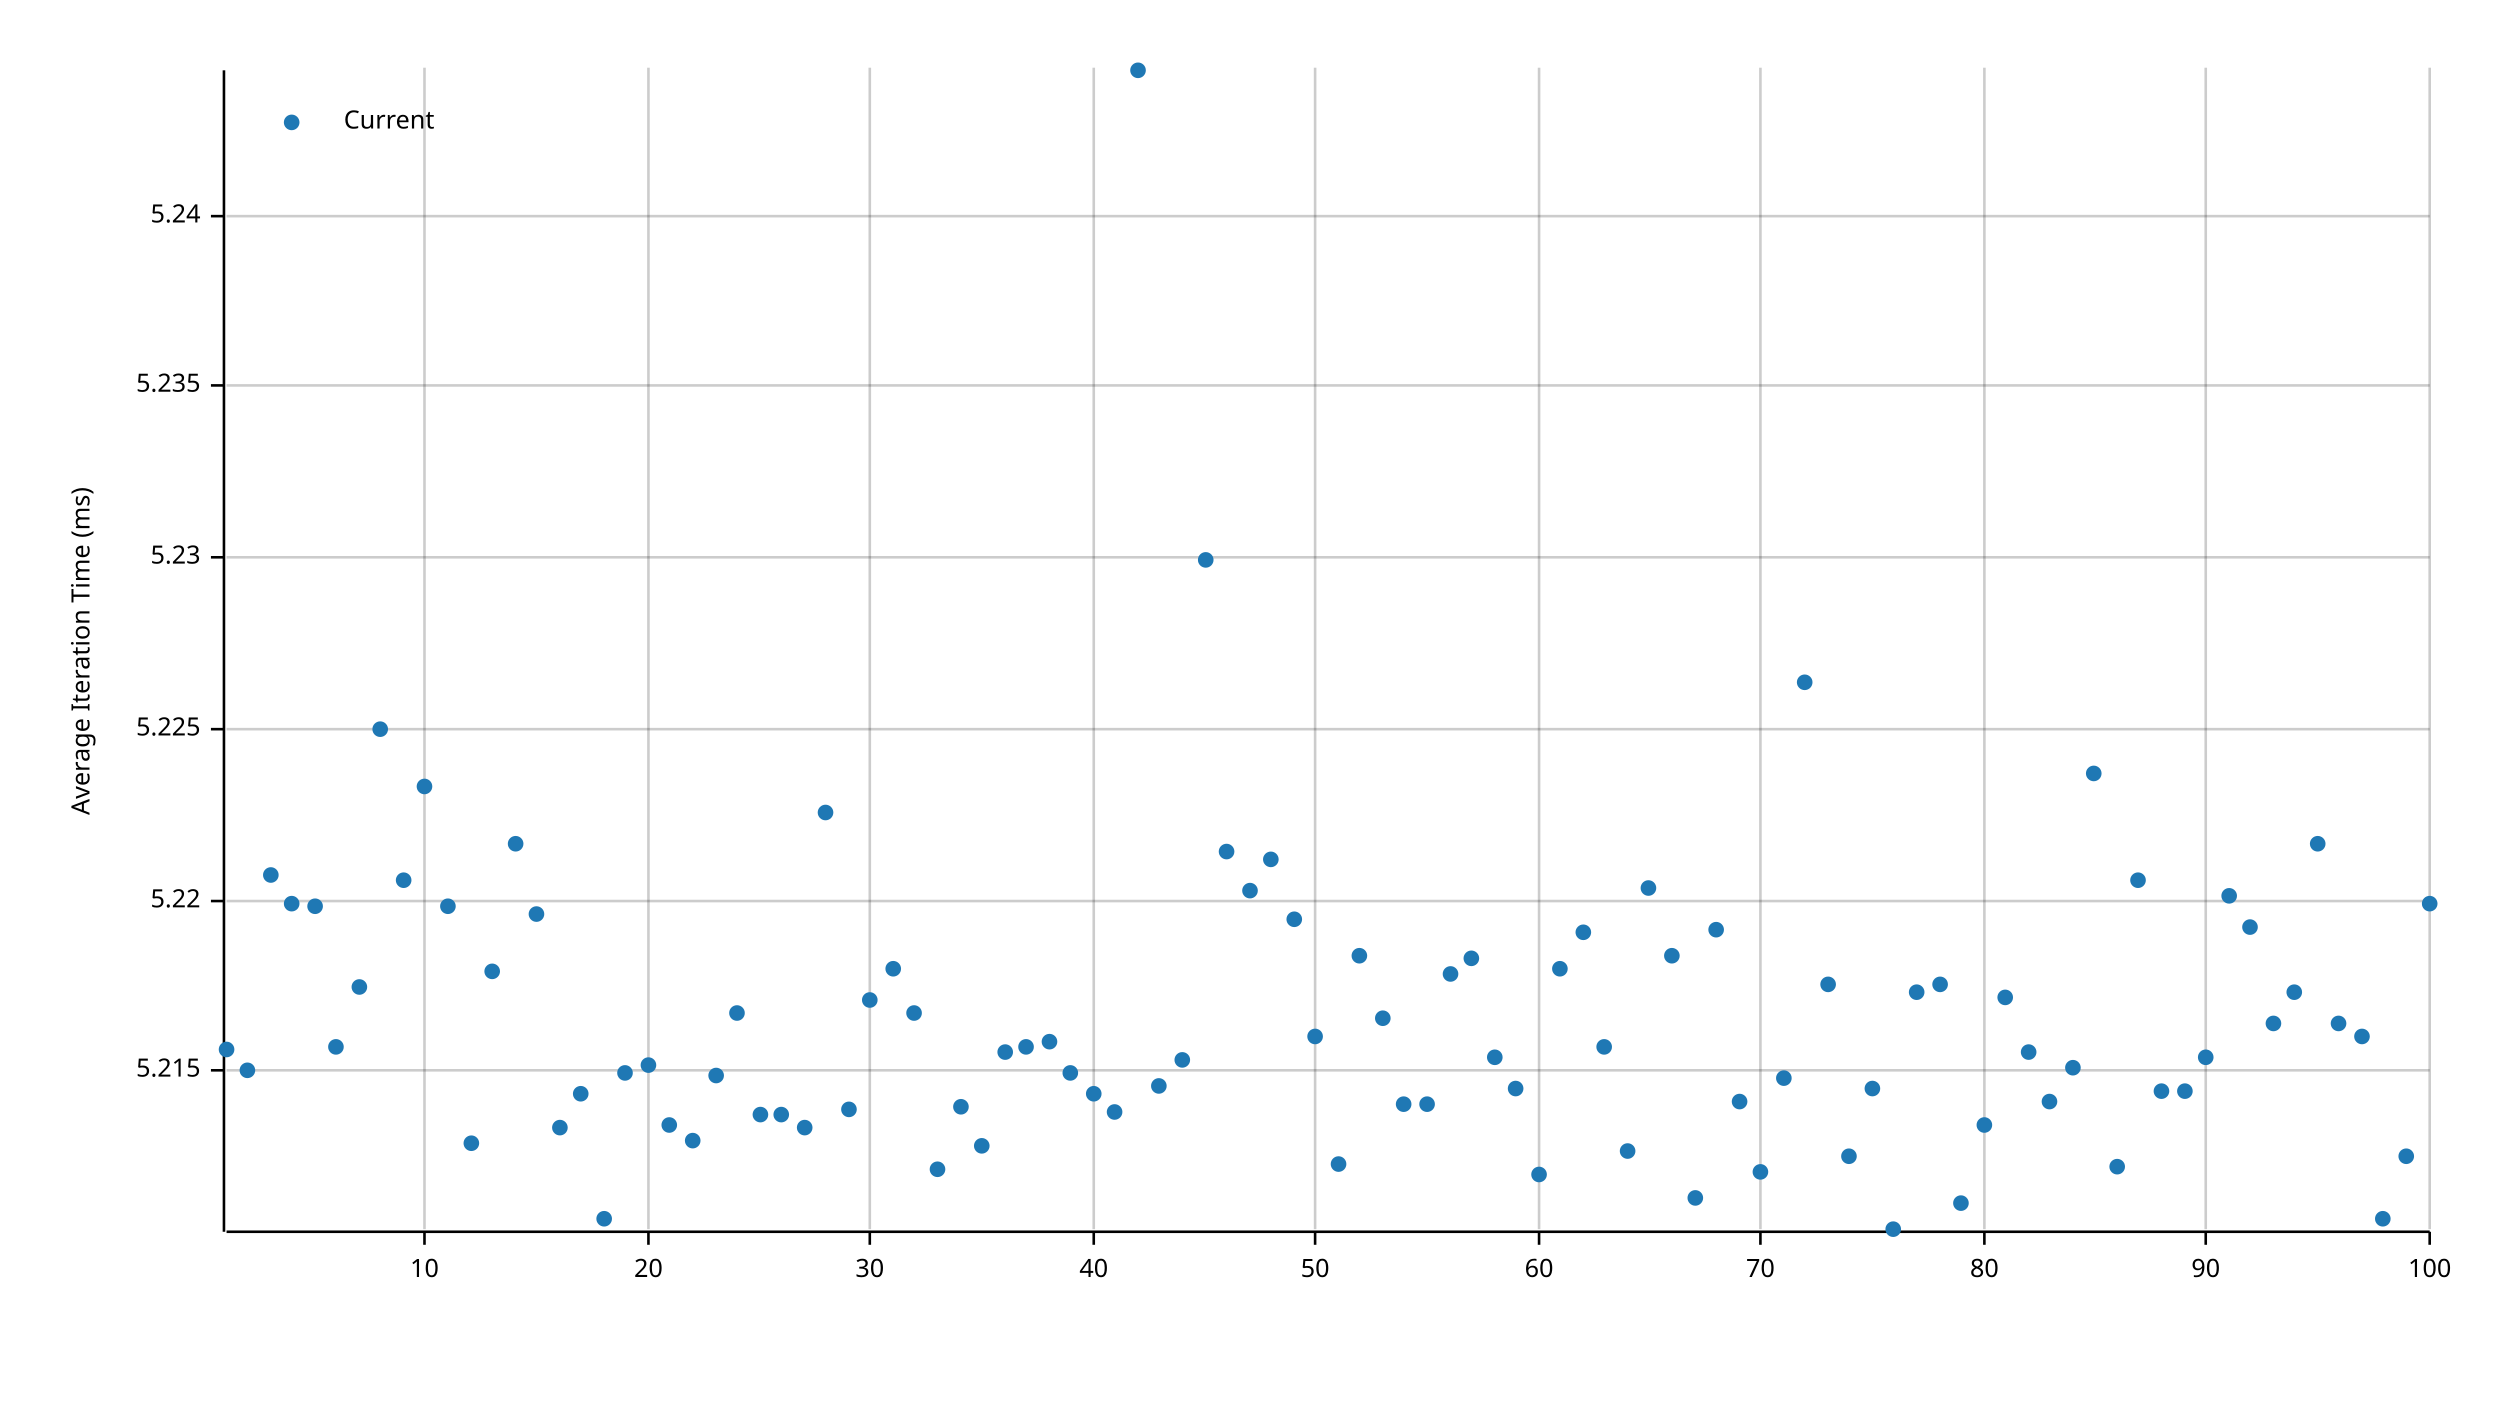
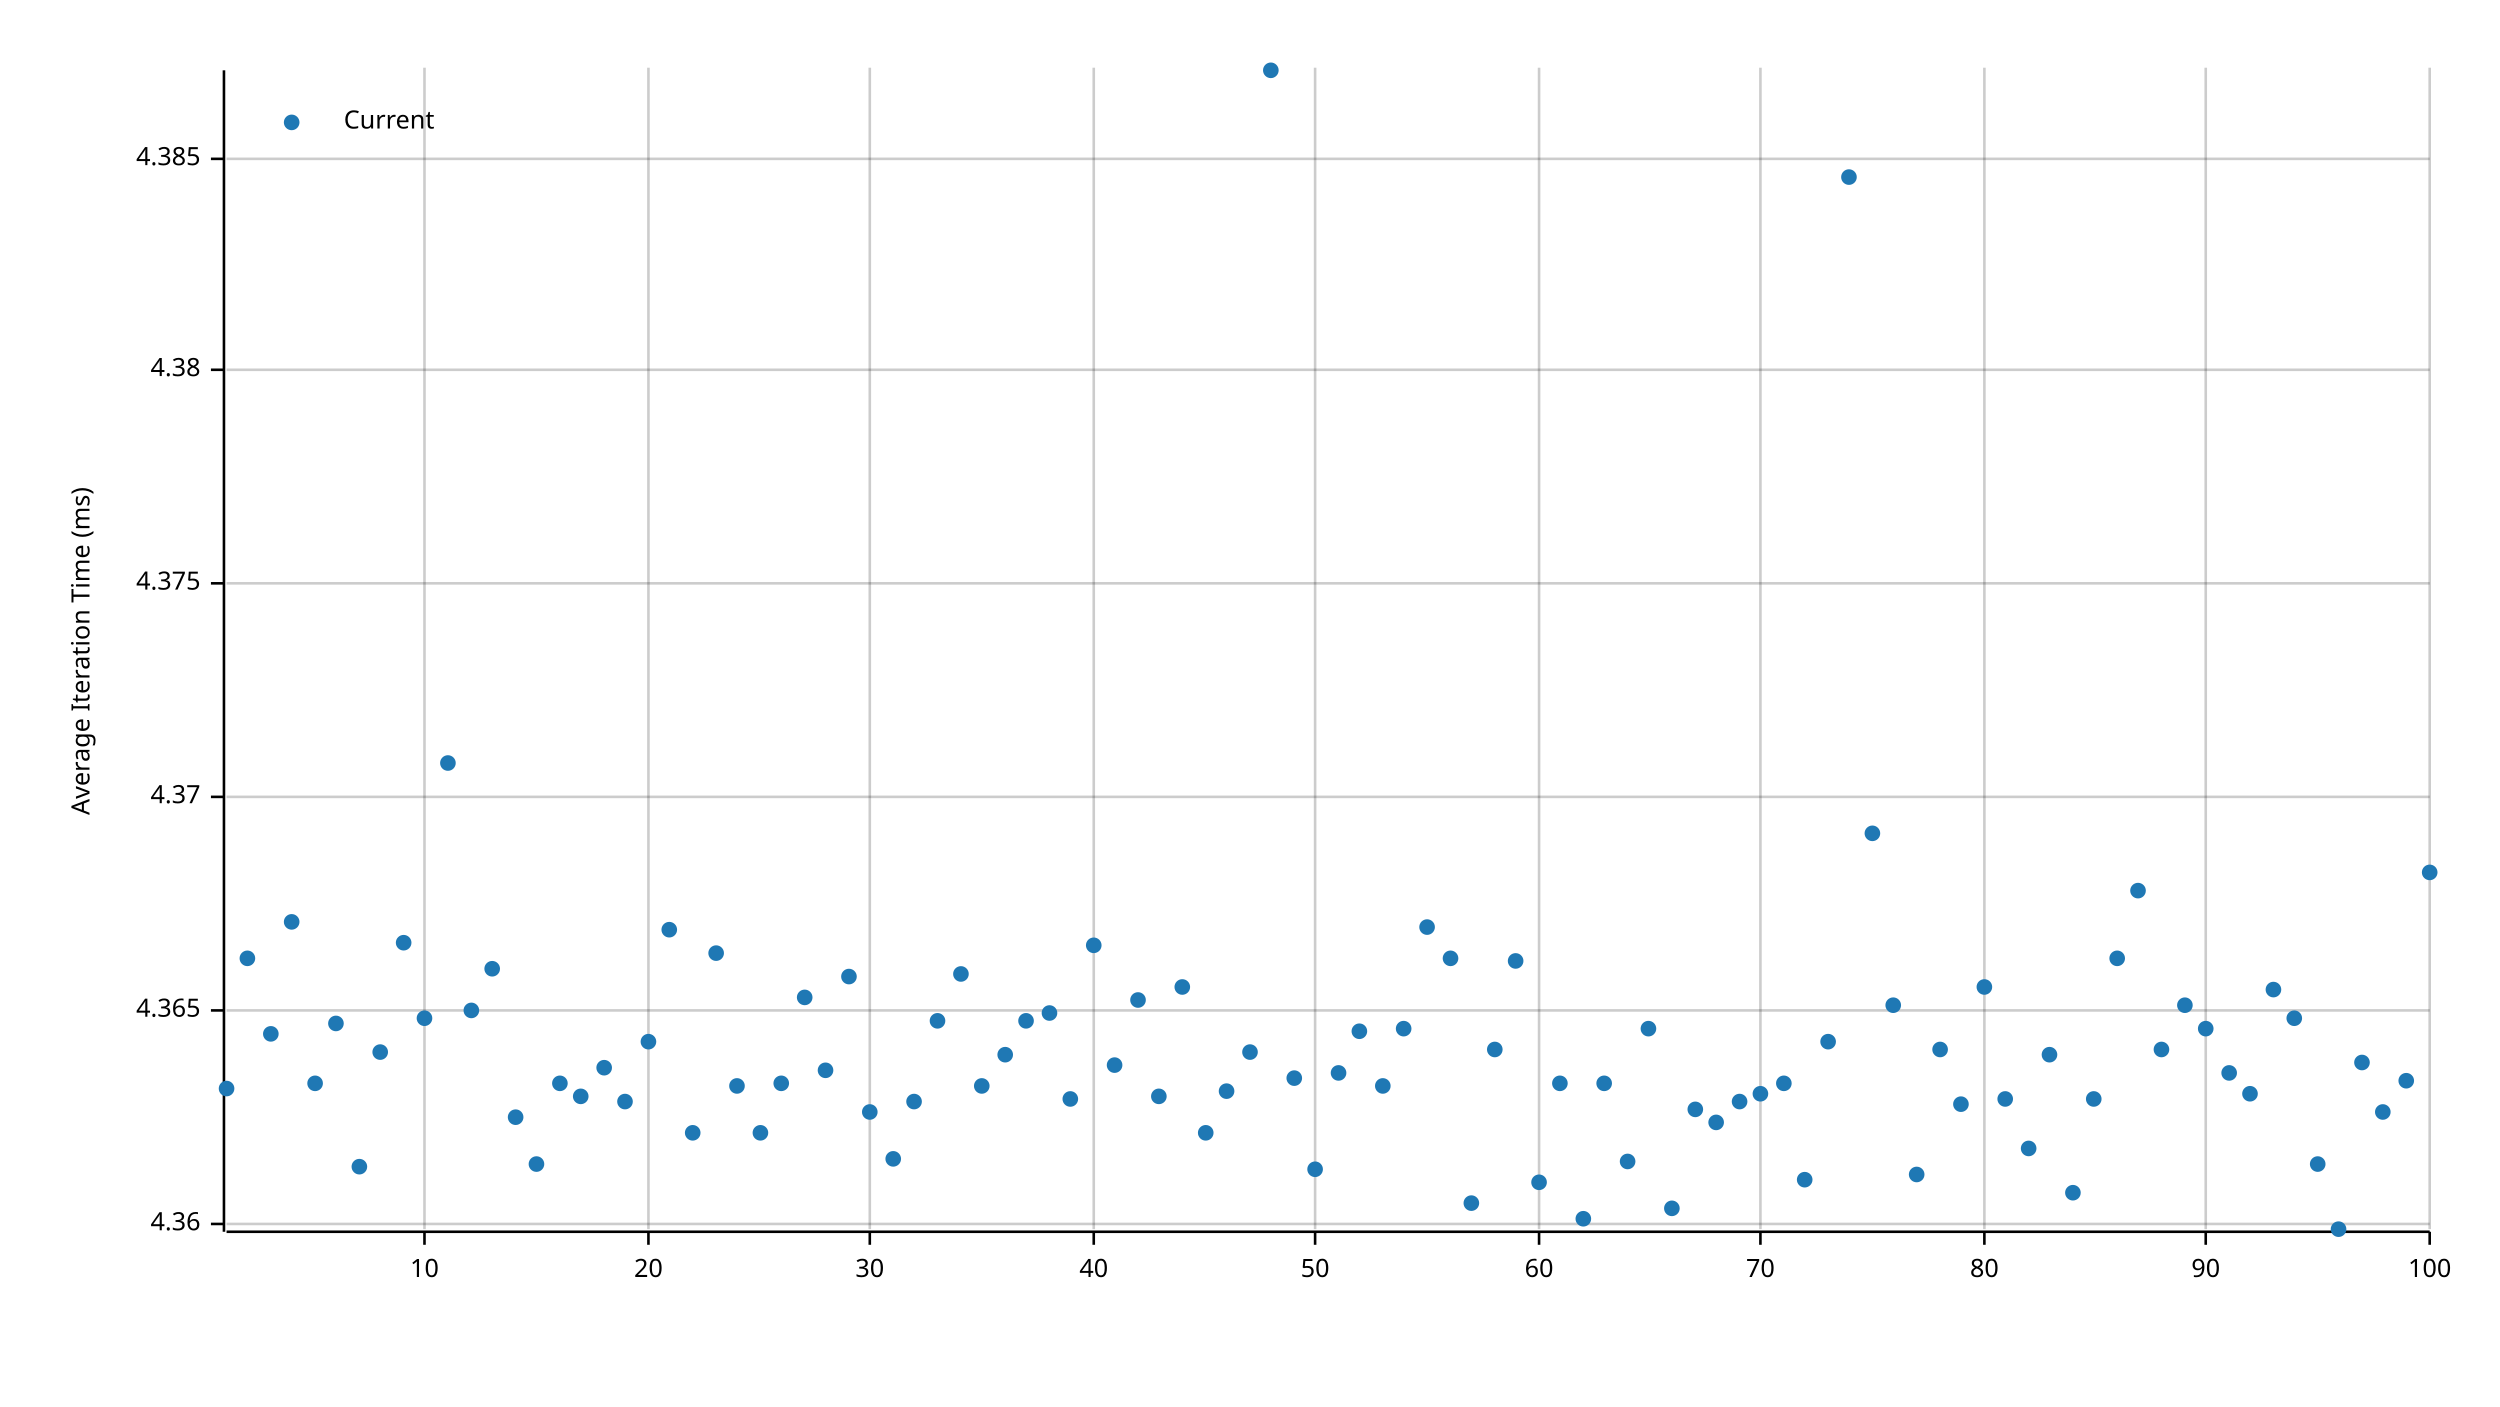
<svg xmlns="http://www.w3.org/2000/svg" width="960" height="540" viewBox="0 0 960 540">
  <text x="27" y="250" dy="0.76em" text-anchor="middle" font-family="sans-serif" font-size="9.677" opacity="1" fill="#000000" transform="rotate(270, 27, 250)">
Average Iteration Time (ms)
</text>
  <line opacity="0.2" stroke="#000000" stroke-width="1" x1="163" y1="472" x2="163" y2="26" />
  <line opacity="0.2" stroke="#000000" stroke-width="1" x1="249" y1="472" x2="249" y2="26" />
  <line opacity="0.2" stroke="#000000" stroke-width="1" x1="334" y1="472" x2="334" y2="26" />
  <line opacity="0.2" stroke="#000000" stroke-width="1" x1="420" y1="472" x2="420" y2="26" />
  <line opacity="0.2" stroke="#000000" stroke-width="1" x1="505" y1="472" x2="505" y2="26" />
  <line opacity="0.2" stroke="#000000" stroke-width="1" x1="591" y1="472" x2="591" y2="26" />
  <line opacity="0.2" stroke="#000000" stroke-width="1" x1="676" y1="472" x2="676" y2="26" />
  <line opacity="0.2" stroke="#000000" stroke-width="1" x1="762" y1="472" x2="762" y2="26" />
  <line opacity="0.2" stroke="#000000" stroke-width="1" x1="847" y1="472" x2="847" y2="26" />
  <line opacity="0.2" stroke="#000000" stroke-width="1" x1="933" y1="472" x2="933" y2="26" />
-   <line opacity="0.2" stroke="#000000" stroke-width="1" x1="87" y1="411" x2="933" y2="411" />
-   <line opacity="0.2" stroke="#000000" stroke-width="1" x1="87" y1="346" x2="933" y2="346" />
-   <line opacity="0.2" stroke="#000000" stroke-width="1" x1="87" y1="280" x2="933" y2="280" />
-   <line opacity="0.2" stroke="#000000" stroke-width="1" x1="87" y1="214" x2="933" y2="214" />
-   <line opacity="0.2" stroke="#000000" stroke-width="1" x1="87" y1="148" x2="933" y2="148" />
-   <line opacity="0.2" stroke="#000000" stroke-width="1" x1="87" y1="83" x2="933" y2="83" />
+   <line opacity="0.2" stroke="#000000" stroke-width="1" x1="87" y1="470" x2="933" y2="470" />
+   <line opacity="0.2" stroke="#000000" stroke-width="1" x1="87" y1="388" x2="933" y2="388" />
+   <line opacity="0.2" stroke="#000000" stroke-width="1" x1="87" y1="306" x2="933" y2="306" />
+   <line opacity="0.2" stroke="#000000" stroke-width="1" x1="87" y1="224" x2="933" y2="224" />
+   <line opacity="0.2" stroke="#000000" stroke-width="1" x1="87" y1="142" x2="933" y2="142" />
+   <line opacity="0.2" stroke="#000000" stroke-width="1" x1="87" y1="61" x2="933" y2="61" />
  <polyline fill="none" opacity="1" stroke="#000000" stroke-width="1" points="86,27 86,473 " />
-   <text x="77" y="411" dy="0.5ex" text-anchor="end" font-family="sans-serif" font-size="9.677" opacity="1" fill="#000000">
- 5.215
+   <text x="77" y="470" dy="0.5ex" text-anchor="end" font-family="sans-serif" font-size="9.677" opacity="1" fill="#000000">
+ 4.36
</text>
-   <polyline fill="none" opacity="1" stroke="#000000" stroke-width="1" points="81,411 86,411 " />
-   <text x="77" y="346" dy="0.5ex" text-anchor="end" font-family="sans-serif" font-size="9.677" opacity="1" fill="#000000">
- 5.22
+   <polyline fill="none" opacity="1" stroke="#000000" stroke-width="1" points="81,470 86,470 " />
+   <text x="77" y="388" dy="0.5ex" text-anchor="end" font-family="sans-serif" font-size="9.677" opacity="1" fill="#000000">
+ 4.365
</text>
-   <polyline fill="none" opacity="1" stroke="#000000" stroke-width="1" points="81,346 86,346 " />
-   <text x="77" y="280" dy="0.5ex" text-anchor="end" font-family="sans-serif" font-size="9.677" opacity="1" fill="#000000">
- 5.225
+   <polyline fill="none" opacity="1" stroke="#000000" stroke-width="1" points="81,388 86,388 " />
+   <text x="77" y="306" dy="0.5ex" text-anchor="end" font-family="sans-serif" font-size="9.677" opacity="1" fill="#000000">
+ 4.37
</text>
-   <polyline fill="none" opacity="1" stroke="#000000" stroke-width="1" points="81,280 86,280 " />
-   <text x="77" y="214" dy="0.5ex" text-anchor="end" font-family="sans-serif" font-size="9.677" opacity="1" fill="#000000">
- 5.23
+   <polyline fill="none" opacity="1" stroke="#000000" stroke-width="1" points="81,306 86,306 " />
+   <text x="77" y="224" dy="0.5ex" text-anchor="end" font-family="sans-serif" font-size="9.677" opacity="1" fill="#000000">
+ 4.375
</text>
-   <polyline fill="none" opacity="1" stroke="#000000" stroke-width="1" points="81,214 86,214 " />
-   <text x="77" y="148" dy="0.5ex" text-anchor="end" font-family="sans-serif" font-size="9.677" opacity="1" fill="#000000">
- 5.235
+   <polyline fill="none" opacity="1" stroke="#000000" stroke-width="1" points="81,224 86,224 " />
+   <text x="77" y="142" dy="0.5ex" text-anchor="end" font-family="sans-serif" font-size="9.677" opacity="1" fill="#000000">
+ 4.38
</text>
-   <polyline fill="none" opacity="1" stroke="#000000" stroke-width="1" points="81,148 86,148 " />
-   <text x="77" y="83" dy="0.5ex" text-anchor="end" font-family="sans-serif" font-size="9.677" opacity="1" fill="#000000">
- 5.24
+   <polyline fill="none" opacity="1" stroke="#000000" stroke-width="1" points="81,142 86,142 " />
+   <text x="77" y="61" dy="0.5ex" text-anchor="end" font-family="sans-serif" font-size="9.677" opacity="1" fill="#000000">
+ 4.385
</text>
-   <polyline fill="none" opacity="1" stroke="#000000" stroke-width="1" points="81,83 86,83 " />
+   <polyline fill="none" opacity="1" stroke="#000000" stroke-width="1" points="81,61 86,61 " />
  <polyline fill="none" opacity="1" stroke="#000000" stroke-width="1" points="87,473 933,473 " />
  <text x="163" y="483" dy="0.76em" text-anchor="middle" font-family="sans-serif" font-size="9.677" opacity="1" fill="#000000">
10
</text>
  <polyline fill="none" opacity="1" stroke="#000000" stroke-width="1" points="163,473 163,478 " />
  <text x="249" y="483" dy="0.76em" text-anchor="middle" font-family="sans-serif" font-size="9.677" opacity="1" fill="#000000">
20
</text>
  <polyline fill="none" opacity="1" stroke="#000000" stroke-width="1" points="249,473 249,478 " />
  <text x="334" y="483" dy="0.76em" text-anchor="middle" font-family="sans-serif" font-size="9.677" opacity="1" fill="#000000">
30
</text>
  <polyline fill="none" opacity="1" stroke="#000000" stroke-width="1" points="334,473 334,478 " />
  <text x="420" y="483" dy="0.76em" text-anchor="middle" font-family="sans-serif" font-size="9.677" opacity="1" fill="#000000">
40
</text>
  <polyline fill="none" opacity="1" stroke="#000000" stroke-width="1" points="420,473 420,478 " />
  <text x="505" y="483" dy="0.76em" text-anchor="middle" font-family="sans-serif" font-size="9.677" opacity="1" fill="#000000">
50
</text>
  <polyline fill="none" opacity="1" stroke="#000000" stroke-width="1" points="505,473 505,478 " />
  <text x="591" y="483" dy="0.76em" text-anchor="middle" font-family="sans-serif" font-size="9.677" opacity="1" fill="#000000">
60
</text>
  <polyline fill="none" opacity="1" stroke="#000000" stroke-width="1" points="591,473 591,478 " />
  <text x="676" y="483" dy="0.76em" text-anchor="middle" font-family="sans-serif" font-size="9.677" opacity="1" fill="#000000">
70
</text>
  <polyline fill="none" opacity="1" stroke="#000000" stroke-width="1" points="676,473 676,478 " />
  <text x="762" y="483" dy="0.76em" text-anchor="middle" font-family="sans-serif" font-size="9.677" opacity="1" fill="#000000">
80
</text>
  <polyline fill="none" opacity="1" stroke="#000000" stroke-width="1" points="762,473 762,478 " />
  <text x="847" y="483" dy="0.76em" text-anchor="middle" font-family="sans-serif" font-size="9.677" opacity="1" fill="#000000">
90
</text>
  <polyline fill="none" opacity="1" stroke="#000000" stroke-width="1" points="847,473 847,478 " />
  <text x="933" y="483" dy="0.76em" text-anchor="middle" font-family="sans-serif" font-size="9.677" opacity="1" fill="#000000">
100
</text>
  <polyline fill="none" opacity="1" stroke="#000000" stroke-width="1" points="933,473 933,478 " />
-   <circle cx="87" cy="403" r="3" opacity="1" fill="#1F78B4" stroke="none" stroke-width="1" />
-   <circle cx="95" cy="411" r="3" opacity="1" fill="#1F78B4" stroke="none" stroke-width="1" />
-   <circle cx="104" cy="336" r="3" opacity="1" fill="#1F78B4" stroke="none" stroke-width="1" />
-   <circle cx="112" cy="347" r="3" opacity="1" fill="#1F78B4" stroke="none" stroke-width="1" />
-   <circle cx="121" cy="348" r="3" opacity="1" fill="#1F78B4" stroke="none" stroke-width="1" />
-   <circle cx="129" cy="402" r="3" opacity="1" fill="#1F78B4" stroke="none" stroke-width="1" />
-   <circle cx="138" cy="379" r="3" opacity="1" fill="#1F78B4" stroke="none" stroke-width="1" />
-   <circle cx="146" cy="280" r="3" opacity="1" fill="#1F78B4" stroke="none" stroke-width="1" />
-   <circle cx="155" cy="338" r="3" opacity="1" fill="#1F78B4" stroke="none" stroke-width="1" />
-   <circle cx="163" cy="302" r="3" opacity="1" fill="#1F78B4" stroke="none" stroke-width="1" />
-   <circle cx="172" cy="348" r="3" opacity="1" fill="#1F78B4" stroke="none" stroke-width="1" />
-   <circle cx="181" cy="439" r="3" opacity="1" fill="#1F78B4" stroke="none" stroke-width="1" />
-   <circle cx="189" cy="373" r="3" opacity="1" fill="#1F78B4" stroke="none" stroke-width="1" />
-   <circle cx="198" cy="324" r="3" opacity="1" fill="#1F78B4" stroke="none" stroke-width="1" />
-   <circle cx="206" cy="351" r="3" opacity="1" fill="#1F78B4" stroke="none" stroke-width="1" />
-   <circle cx="215" cy="433" r="3" opacity="1" fill="#1F78B4" stroke="none" stroke-width="1" />
-   <circle cx="223" cy="420" r="3" opacity="1" fill="#1F78B4" stroke="none" stroke-width="1" />
-   <circle cx="232" cy="468" r="3" opacity="1" fill="#1F78B4" stroke="none" stroke-width="1" />
-   <circle cx="240" cy="412" r="3" opacity="1" fill="#1F78B4" stroke="none" stroke-width="1" />
-   <circle cx="249" cy="409" r="3" opacity="1" fill="#1F78B4" stroke="none" stroke-width="1" />
-   <circle cx="257" cy="432" r="3" opacity="1" fill="#1F78B4" stroke="none" stroke-width="1" />
-   <circle cx="266" cy="438" r="3" opacity="1" fill="#1F78B4" stroke="none" stroke-width="1" />
-   <circle cx="275" cy="413" r="3" opacity="1" fill="#1F78B4" stroke="none" stroke-width="1" />
-   <circle cx="283" cy="389" r="3" opacity="1" fill="#1F78B4" stroke="none" stroke-width="1" />
-   <circle cx="292" cy="428" r="3" opacity="1" fill="#1F78B4" stroke="none" stroke-width="1" />
-   <circle cx="300" cy="428" r="3" opacity="1" fill="#1F78B4" stroke="none" stroke-width="1" />
-   <circle cx="309" cy="433" r="3" opacity="1" fill="#1F78B4" stroke="none" stroke-width="1" />
-   <circle cx="317" cy="312" r="3" opacity="1" fill="#1F78B4" stroke="none" stroke-width="1" />
-   <circle cx="326" cy="426" r="3" opacity="1" fill="#1F78B4" stroke="none" stroke-width="1" />
-   <circle cx="334" cy="384" r="3" opacity="1" fill="#1F78B4" stroke="none" stroke-width="1" />
-   <circle cx="343" cy="372" r="3" opacity="1" fill="#1F78B4" stroke="none" stroke-width="1" />
-   <circle cx="351" cy="389" r="3" opacity="1" fill="#1F78B4" stroke="none" stroke-width="1" />
-   <circle cx="360" cy="449" r="3" opacity="1" fill="#1F78B4" stroke="none" stroke-width="1" />
-   <circle cx="369" cy="425" r="3" opacity="1" fill="#1F78B4" stroke="none" stroke-width="1" />
-   <circle cx="377" cy="440" r="3" opacity="1" fill="#1F78B4" stroke="none" stroke-width="1" />
-   <circle cx="386" cy="404" r="3" opacity="1" fill="#1F78B4" stroke="none" stroke-width="1" />
-   <circle cx="394" cy="402" r="3" opacity="1" fill="#1F78B4" stroke="none" stroke-width="1" />
-   <circle cx="403" cy="400" r="3" opacity="1" fill="#1F78B4" stroke="none" stroke-width="1" />
-   <circle cx="411" cy="412" r="3" opacity="1" fill="#1F78B4" stroke="none" stroke-width="1" />
-   <circle cx="420" cy="420" r="3" opacity="1" fill="#1F78B4" stroke="none" stroke-width="1" />
-   <circle cx="428" cy="427" r="3" opacity="1" fill="#1F78B4" stroke="none" stroke-width="1" />
-   <circle cx="437" cy="27" r="3" opacity="1" fill="#1F78B4" stroke="none" stroke-width="1" />
-   <circle cx="445" cy="417" r="3" opacity="1" fill="#1F78B4" stroke="none" stroke-width="1" />
-   <circle cx="454" cy="407" r="3" opacity="1" fill="#1F78B4" stroke="none" stroke-width="1" />
-   <circle cx="463" cy="215" r="3" opacity="1" fill="#1F78B4" stroke="none" stroke-width="1" />
-   <circle cx="471" cy="327" r="3" opacity="1" fill="#1F78B4" stroke="none" stroke-width="1" />
-   <circle cx="480" cy="342" r="3" opacity="1" fill="#1F78B4" stroke="none" stroke-width="1" />
-   <circle cx="488" cy="330" r="3" opacity="1" fill="#1F78B4" stroke="none" stroke-width="1" />
-   <circle cx="497" cy="353" r="3" opacity="1" fill="#1F78B4" stroke="none" stroke-width="1" />
-   <circle cx="505" cy="398" r="3" opacity="1" fill="#1F78B4" stroke="none" stroke-width="1" />
-   <circle cx="514" cy="447" r="3" opacity="1" fill="#1F78B4" stroke="none" stroke-width="1" />
-   <circle cx="522" cy="367" r="3" opacity="1" fill="#1F78B4" stroke="none" stroke-width="1" />
-   <circle cx="531" cy="391" r="3" opacity="1" fill="#1F78B4" stroke="none" stroke-width="1" />
-   <circle cx="539" cy="424" r="3" opacity="1" fill="#1F78B4" stroke="none" stroke-width="1" />
-   <circle cx="548" cy="424" r="3" opacity="1" fill="#1F78B4" stroke="none" stroke-width="1" />
-   <circle cx="557" cy="374" r="3" opacity="1" fill="#1F78B4" stroke="none" stroke-width="1" />
-   <circle cx="565" cy="368" r="3" opacity="1" fill="#1F78B4" stroke="none" stroke-width="1" />
-   <circle cx="574" cy="406" r="3" opacity="1" fill="#1F78B4" stroke="none" stroke-width="1" />
-   <circle cx="582" cy="418" r="3" opacity="1" fill="#1F78B4" stroke="none" stroke-width="1" />
-   <circle cx="591" cy="451" r="3" opacity="1" fill="#1F78B4" stroke="none" stroke-width="1" />
-   <circle cx="599" cy="372" r="3" opacity="1" fill="#1F78B4" stroke="none" stroke-width="1" />
-   <circle cx="608" cy="358" r="3" opacity="1" fill="#1F78B4" stroke="none" stroke-width="1" />
-   <circle cx="616" cy="402" r="3" opacity="1" fill="#1F78B4" stroke="none" stroke-width="1" />
-   <circle cx="625" cy="442" r="3" opacity="1" fill="#1F78B4" stroke="none" stroke-width="1" />
-   <circle cx="633" cy="341" r="3" opacity="1" fill="#1F78B4" stroke="none" stroke-width="1" />
-   <circle cx="642" cy="367" r="3" opacity="1" fill="#1F78B4" stroke="none" stroke-width="1" />
-   <circle cx="651" cy="460" r="3" opacity="1" fill="#1F78B4" stroke="none" stroke-width="1" />
-   <circle cx="659" cy="357" r="3" opacity="1" fill="#1F78B4" stroke="none" stroke-width="1" />
+   <circle cx="87" cy="418" r="3" opacity="1" fill="#1F78B4" stroke="none" stroke-width="1" />
+   <circle cx="95" cy="368" r="3" opacity="1" fill="#1F78B4" stroke="none" stroke-width="1" />
+   <circle cx="104" cy="397" r="3" opacity="1" fill="#1F78B4" stroke="none" stroke-width="1" />
+   <circle cx="112" cy="354" r="3" opacity="1" fill="#1F78B4" stroke="none" stroke-width="1" />
+   <circle cx="121" cy="416" r="3" opacity="1" fill="#1F78B4" stroke="none" stroke-width="1" />
+   <circle cx="129" cy="393" r="3" opacity="1" fill="#1F78B4" stroke="none" stroke-width="1" />
+   <circle cx="138" cy="448" r="3" opacity="1" fill="#1F78B4" stroke="none" stroke-width="1" />
+   <circle cx="146" cy="404" r="3" opacity="1" fill="#1F78B4" stroke="none" stroke-width="1" />
+   <circle cx="155" cy="362" r="3" opacity="1" fill="#1F78B4" stroke="none" stroke-width="1" />
+   <circle cx="163" cy="391" r="3" opacity="1" fill="#1F78B4" stroke="none" stroke-width="1" />
+   <circle cx="172" cy="293" r="3" opacity="1" fill="#1F78B4" stroke="none" stroke-width="1" />
+   <circle cx="181" cy="388" r="3" opacity="1" fill="#1F78B4" stroke="none" stroke-width="1" />
+   <circle cx="189" cy="372" r="3" opacity="1" fill="#1F78B4" stroke="none" stroke-width="1" />
+   <circle cx="198" cy="429" r="3" opacity="1" fill="#1F78B4" stroke="none" stroke-width="1" />
+   <circle cx="206" cy="447" r="3" opacity="1" fill="#1F78B4" stroke="none" stroke-width="1" />
+   <circle cx="215" cy="416" r="3" opacity="1" fill="#1F78B4" stroke="none" stroke-width="1" />
+   <circle cx="223" cy="421" r="3" opacity="1" fill="#1F78B4" stroke="none" stroke-width="1" />
+   <circle cx="232" cy="410" r="3" opacity="1" fill="#1F78B4" stroke="none" stroke-width="1" />
+   <circle cx="240" cy="423" r="3" opacity="1" fill="#1F78B4" stroke="none" stroke-width="1" />
+   <circle cx="249" cy="400" r="3" opacity="1" fill="#1F78B4" stroke="none" stroke-width="1" />
+   <circle cx="257" cy="357" r="3" opacity="1" fill="#1F78B4" stroke="none" stroke-width="1" />
+   <circle cx="266" cy="435" r="3" opacity="1" fill="#1F78B4" stroke="none" stroke-width="1" />
+   <circle cx="275" cy="366" r="3" opacity="1" fill="#1F78B4" stroke="none" stroke-width="1" />
+   <circle cx="283" cy="417" r="3" opacity="1" fill="#1F78B4" stroke="none" stroke-width="1" />
+   <circle cx="292" cy="435" r="3" opacity="1" fill="#1F78B4" stroke="none" stroke-width="1" />
+   <circle cx="300" cy="416" r="3" opacity="1" fill="#1F78B4" stroke="none" stroke-width="1" />
+   <circle cx="309" cy="383" r="3" opacity="1" fill="#1F78B4" stroke="none" stroke-width="1" />
+   <circle cx="317" cy="411" r="3" opacity="1" fill="#1F78B4" stroke="none" stroke-width="1" />
+   <circle cx="326" cy="375" r="3" opacity="1" fill="#1F78B4" stroke="none" stroke-width="1" />
+   <circle cx="334" cy="427" r="3" opacity="1" fill="#1F78B4" stroke="none" stroke-width="1" />
+   <circle cx="343" cy="445" r="3" opacity="1" fill="#1F78B4" stroke="none" stroke-width="1" />
+   <circle cx="351" cy="423" r="3" opacity="1" fill="#1F78B4" stroke="none" stroke-width="1" />
+   <circle cx="360" cy="392" r="3" opacity="1" fill="#1F78B4" stroke="none" stroke-width="1" />
+   <circle cx="369" cy="374" r="3" opacity="1" fill="#1F78B4" stroke="none" stroke-width="1" />
+   <circle cx="377" cy="417" r="3" opacity="1" fill="#1F78B4" stroke="none" stroke-width="1" />
+   <circle cx="386" cy="405" r="3" opacity="1" fill="#1F78B4" stroke="none" stroke-width="1" />
+   <circle cx="394" cy="392" r="3" opacity="1" fill="#1F78B4" stroke="none" stroke-width="1" />
+   <circle cx="403" cy="389" r="3" opacity="1" fill="#1F78B4" stroke="none" stroke-width="1" />
+   <circle cx="411" cy="422" r="3" opacity="1" fill="#1F78B4" stroke="none" stroke-width="1" />
+   <circle cx="420" cy="363" r="3" opacity="1" fill="#1F78B4" stroke="none" stroke-width="1" />
+   <circle cx="428" cy="409" r="3" opacity="1" fill="#1F78B4" stroke="none" stroke-width="1" />
+   <circle cx="437" cy="384" r="3" opacity="1" fill="#1F78B4" stroke="none" stroke-width="1" />
+   <circle cx="445" cy="421" r="3" opacity="1" fill="#1F78B4" stroke="none" stroke-width="1" />
+   <circle cx="454" cy="379" r="3" opacity="1" fill="#1F78B4" stroke="none" stroke-width="1" />
+   <circle cx="463" cy="435" r="3" opacity="1" fill="#1F78B4" stroke="none" stroke-width="1" />
+   <circle cx="471" cy="419" r="3" opacity="1" fill="#1F78B4" stroke="none" stroke-width="1" />
+   <circle cx="480" cy="404" r="3" opacity="1" fill="#1F78B4" stroke="none" stroke-width="1" />
+   <circle cx="488" cy="27" r="3" opacity="1" fill="#1F78B4" stroke="none" stroke-width="1" />
+   <circle cx="497" cy="414" r="3" opacity="1" fill="#1F78B4" stroke="none" stroke-width="1" />
+   <circle cx="505" cy="449" r="3" opacity="1" fill="#1F78B4" stroke="none" stroke-width="1" />
+   <circle cx="514" cy="412" r="3" opacity="1" fill="#1F78B4" stroke="none" stroke-width="1" />
+   <circle cx="522" cy="396" r="3" opacity="1" fill="#1F78B4" stroke="none" stroke-width="1" />
+   <circle cx="531" cy="417" r="3" opacity="1" fill="#1F78B4" stroke="none" stroke-width="1" />
+   <circle cx="539" cy="395" r="3" opacity="1" fill="#1F78B4" stroke="none" stroke-width="1" />
+   <circle cx="548" cy="356" r="3" opacity="1" fill="#1F78B4" stroke="none" stroke-width="1" />
+   <circle cx="557" cy="368" r="3" opacity="1" fill="#1F78B4" stroke="none" stroke-width="1" />
+   <circle cx="565" cy="462" r="3" opacity="1" fill="#1F78B4" stroke="none" stroke-width="1" />
+   <circle cx="574" cy="403" r="3" opacity="1" fill="#1F78B4" stroke="none" stroke-width="1" />
+   <circle cx="582" cy="369" r="3" opacity="1" fill="#1F78B4" stroke="none" stroke-width="1" />
+   <circle cx="591" cy="454" r="3" opacity="1" fill="#1F78B4" stroke="none" stroke-width="1" />
+   <circle cx="599" cy="416" r="3" opacity="1" fill="#1F78B4" stroke="none" stroke-width="1" />
+   <circle cx="608" cy="468" r="3" opacity="1" fill="#1F78B4" stroke="none" stroke-width="1" />
+   <circle cx="616" cy="416" r="3" opacity="1" fill="#1F78B4" stroke="none" stroke-width="1" />
+   <circle cx="625" cy="446" r="3" opacity="1" fill="#1F78B4" stroke="none" stroke-width="1" />
+   <circle cx="633" cy="395" r="3" opacity="1" fill="#1F78B4" stroke="none" stroke-width="1" />
+   <circle cx="642" cy="464" r="3" opacity="1" fill="#1F78B4" stroke="none" stroke-width="1" />
+   <circle cx="651" cy="426" r="3" opacity="1" fill="#1F78B4" stroke="none" stroke-width="1" />
+   <circle cx="659" cy="431" r="3" opacity="1" fill="#1F78B4" stroke="none" stroke-width="1" />
  <circle cx="668" cy="423" r="3" opacity="1" fill="#1F78B4" stroke="none" stroke-width="1" />
-   <circle cx="676" cy="450" r="3" opacity="1" fill="#1F78B4" stroke="none" stroke-width="1" />
-   <circle cx="685" cy="414" r="3" opacity="1" fill="#1F78B4" stroke="none" stroke-width="1" />
-   <circle cx="693" cy="262" r="3" opacity="1" fill="#1F78B4" stroke="none" stroke-width="1" />
-   <circle cx="702" cy="378" r="3" opacity="1" fill="#1F78B4" stroke="none" stroke-width="1" />
-   <circle cx="710" cy="444" r="3" opacity="1" fill="#1F78B4" stroke="none" stroke-width="1" />
-   <circle cx="719" cy="418" r="3" opacity="1" fill="#1F78B4" stroke="none" stroke-width="1" />
-   <circle cx="727" cy="472" r="3" opacity="1" fill="#1F78B4" stroke="none" stroke-width="1" />
-   <circle cx="736" cy="381" r="3" opacity="1" fill="#1F78B4" stroke="none" stroke-width="1" />
-   <circle cx="745" cy="378" r="3" opacity="1" fill="#1F78B4" stroke="none" stroke-width="1" />
-   <circle cx="753" cy="462" r="3" opacity="1" fill="#1F78B4" stroke="none" stroke-width="1" />
-   <circle cx="762" cy="432" r="3" opacity="1" fill="#1F78B4" stroke="none" stroke-width="1" />
-   <circle cx="770" cy="383" r="3" opacity="1" fill="#1F78B4" stroke="none" stroke-width="1" />
-   <circle cx="779" cy="404" r="3" opacity="1" fill="#1F78B4" stroke="none" stroke-width="1" />
-   <circle cx="787" cy="423" r="3" opacity="1" fill="#1F78B4" stroke="none" stroke-width="1" />
-   <circle cx="796" cy="410" r="3" opacity="1" fill="#1F78B4" stroke="none" stroke-width="1" />
-   <circle cx="804" cy="297" r="3" opacity="1" fill="#1F78B4" stroke="none" stroke-width="1" />
-   <circle cx="813" cy="448" r="3" opacity="1" fill="#1F78B4" stroke="none" stroke-width="1" />
-   <circle cx="821" cy="338" r="3" opacity="1" fill="#1F78B4" stroke="none" stroke-width="1" />
-   <circle cx="830" cy="419" r="3" opacity="1" fill="#1F78B4" stroke="none" stroke-width="1" />
-   <circle cx="839" cy="419" r="3" opacity="1" fill="#1F78B4" stroke="none" stroke-width="1" />
-   <circle cx="847" cy="406" r="3" opacity="1" fill="#1F78B4" stroke="none" stroke-width="1" />
-   <circle cx="856" cy="344" r="3" opacity="1" fill="#1F78B4" stroke="none" stroke-width="1" />
-   <circle cx="864" cy="356" r="3" opacity="1" fill="#1F78B4" stroke="none" stroke-width="1" />
-   <circle cx="873" cy="393" r="3" opacity="1" fill="#1F78B4" stroke="none" stroke-width="1" />
-   <circle cx="881" cy="381" r="3" opacity="1" fill="#1F78B4" stroke="none" stroke-width="1" />
-   <circle cx="890" cy="324" r="3" opacity="1" fill="#1F78B4" stroke="none" stroke-width="1" />
-   <circle cx="898" cy="393" r="3" opacity="1" fill="#1F78B4" stroke="none" stroke-width="1" />
-   <circle cx="907" cy="398" r="3" opacity="1" fill="#1F78B4" stroke="none" stroke-width="1" />
-   <circle cx="915" cy="468" r="3" opacity="1" fill="#1F78B4" stroke="none" stroke-width="1" />
-   <circle cx="924" cy="444" r="3" opacity="1" fill="#1F78B4" stroke="none" stroke-width="1" />
-   <circle cx="933" cy="347" r="3" opacity="1" fill="#1F78B4" stroke="none" stroke-width="1" />
+   <circle cx="676" cy="420" r="3" opacity="1" fill="#1F78B4" stroke="none" stroke-width="1" />
+   <circle cx="685" cy="416" r="3" opacity="1" fill="#1F78B4" stroke="none" stroke-width="1" />
+   <circle cx="693" cy="453" r="3" opacity="1" fill="#1F78B4" stroke="none" stroke-width="1" />
+   <circle cx="702" cy="400" r="3" opacity="1" fill="#1F78B4" stroke="none" stroke-width="1" />
+   <circle cx="710" cy="68" r="3" opacity="1" fill="#1F78B4" stroke="none" stroke-width="1" />
+   <circle cx="719" cy="320" r="3" opacity="1" fill="#1F78B4" stroke="none" stroke-width="1" />
+   <circle cx="727" cy="386" r="3" opacity="1" fill="#1F78B4" stroke="none" stroke-width="1" />
+   <circle cx="736" cy="451" r="3" opacity="1" fill="#1F78B4" stroke="none" stroke-width="1" />
+   <circle cx="745" cy="403" r="3" opacity="1" fill="#1F78B4" stroke="none" stroke-width="1" />
+   <circle cx="753" cy="424" r="3" opacity="1" fill="#1F78B4" stroke="none" stroke-width="1" />
+   <circle cx="762" cy="379" r="3" opacity="1" fill="#1F78B4" stroke="none" stroke-width="1" />
+   <circle cx="770" cy="422" r="3" opacity="1" fill="#1F78B4" stroke="none" stroke-width="1" />
+   <circle cx="779" cy="441" r="3" opacity="1" fill="#1F78B4" stroke="none" stroke-width="1" />
+   <circle cx="787" cy="405" r="3" opacity="1" fill="#1F78B4" stroke="none" stroke-width="1" />
+   <circle cx="796" cy="458" r="3" opacity="1" fill="#1F78B4" stroke="none" stroke-width="1" />
+   <circle cx="804" cy="422" r="3" opacity="1" fill="#1F78B4" stroke="none" stroke-width="1" />
+   <circle cx="813" cy="368" r="3" opacity="1" fill="#1F78B4" stroke="none" stroke-width="1" />
+   <circle cx="821" cy="342" r="3" opacity="1" fill="#1F78B4" stroke="none" stroke-width="1" />
+   <circle cx="830" cy="403" r="3" opacity="1" fill="#1F78B4" stroke="none" stroke-width="1" />
+   <circle cx="839" cy="386" r="3" opacity="1" fill="#1F78B4" stroke="none" stroke-width="1" />
+   <circle cx="847" cy="395" r="3" opacity="1" fill="#1F78B4" stroke="none" stroke-width="1" />
+   <circle cx="856" cy="412" r="3" opacity="1" fill="#1F78B4" stroke="none" stroke-width="1" />
+   <circle cx="864" cy="420" r="3" opacity="1" fill="#1F78B4" stroke="none" stroke-width="1" />
+   <circle cx="873" cy="380" r="3" opacity="1" fill="#1F78B4" stroke="none" stroke-width="1" />
+   <circle cx="881" cy="391" r="3" opacity="1" fill="#1F78B4" stroke="none" stroke-width="1" />
+   <circle cx="890" cy="447" r="3" opacity="1" fill="#1F78B4" stroke="none" stroke-width="1" />
+   <circle cx="898" cy="472" r="3" opacity="1" fill="#1F78B4" stroke="none" stroke-width="1" />
+   <circle cx="907" cy="408" r="3" opacity="1" fill="#1F78B4" stroke="none" stroke-width="1" />
+   <circle cx="915" cy="427" r="3" opacity="1" fill="#1F78B4" stroke="none" stroke-width="1" />
+   <circle cx="924" cy="415" r="3" opacity="1" fill="#1F78B4" stroke="none" stroke-width="1" />
+   <circle cx="933" cy="335" r="3" opacity="1" fill="#1F78B4" stroke="none" stroke-width="1" />
  <text x="132" y="42" dy="0.76em" text-anchor="start" font-family="sans-serif" font-size="9.677" opacity="1" fill="#000000">
Current
</text>
  <circle cx="112" cy="47" r="3" opacity="1" fill="#1F78B4" stroke="none" stroke-width="1" />
</svg>
